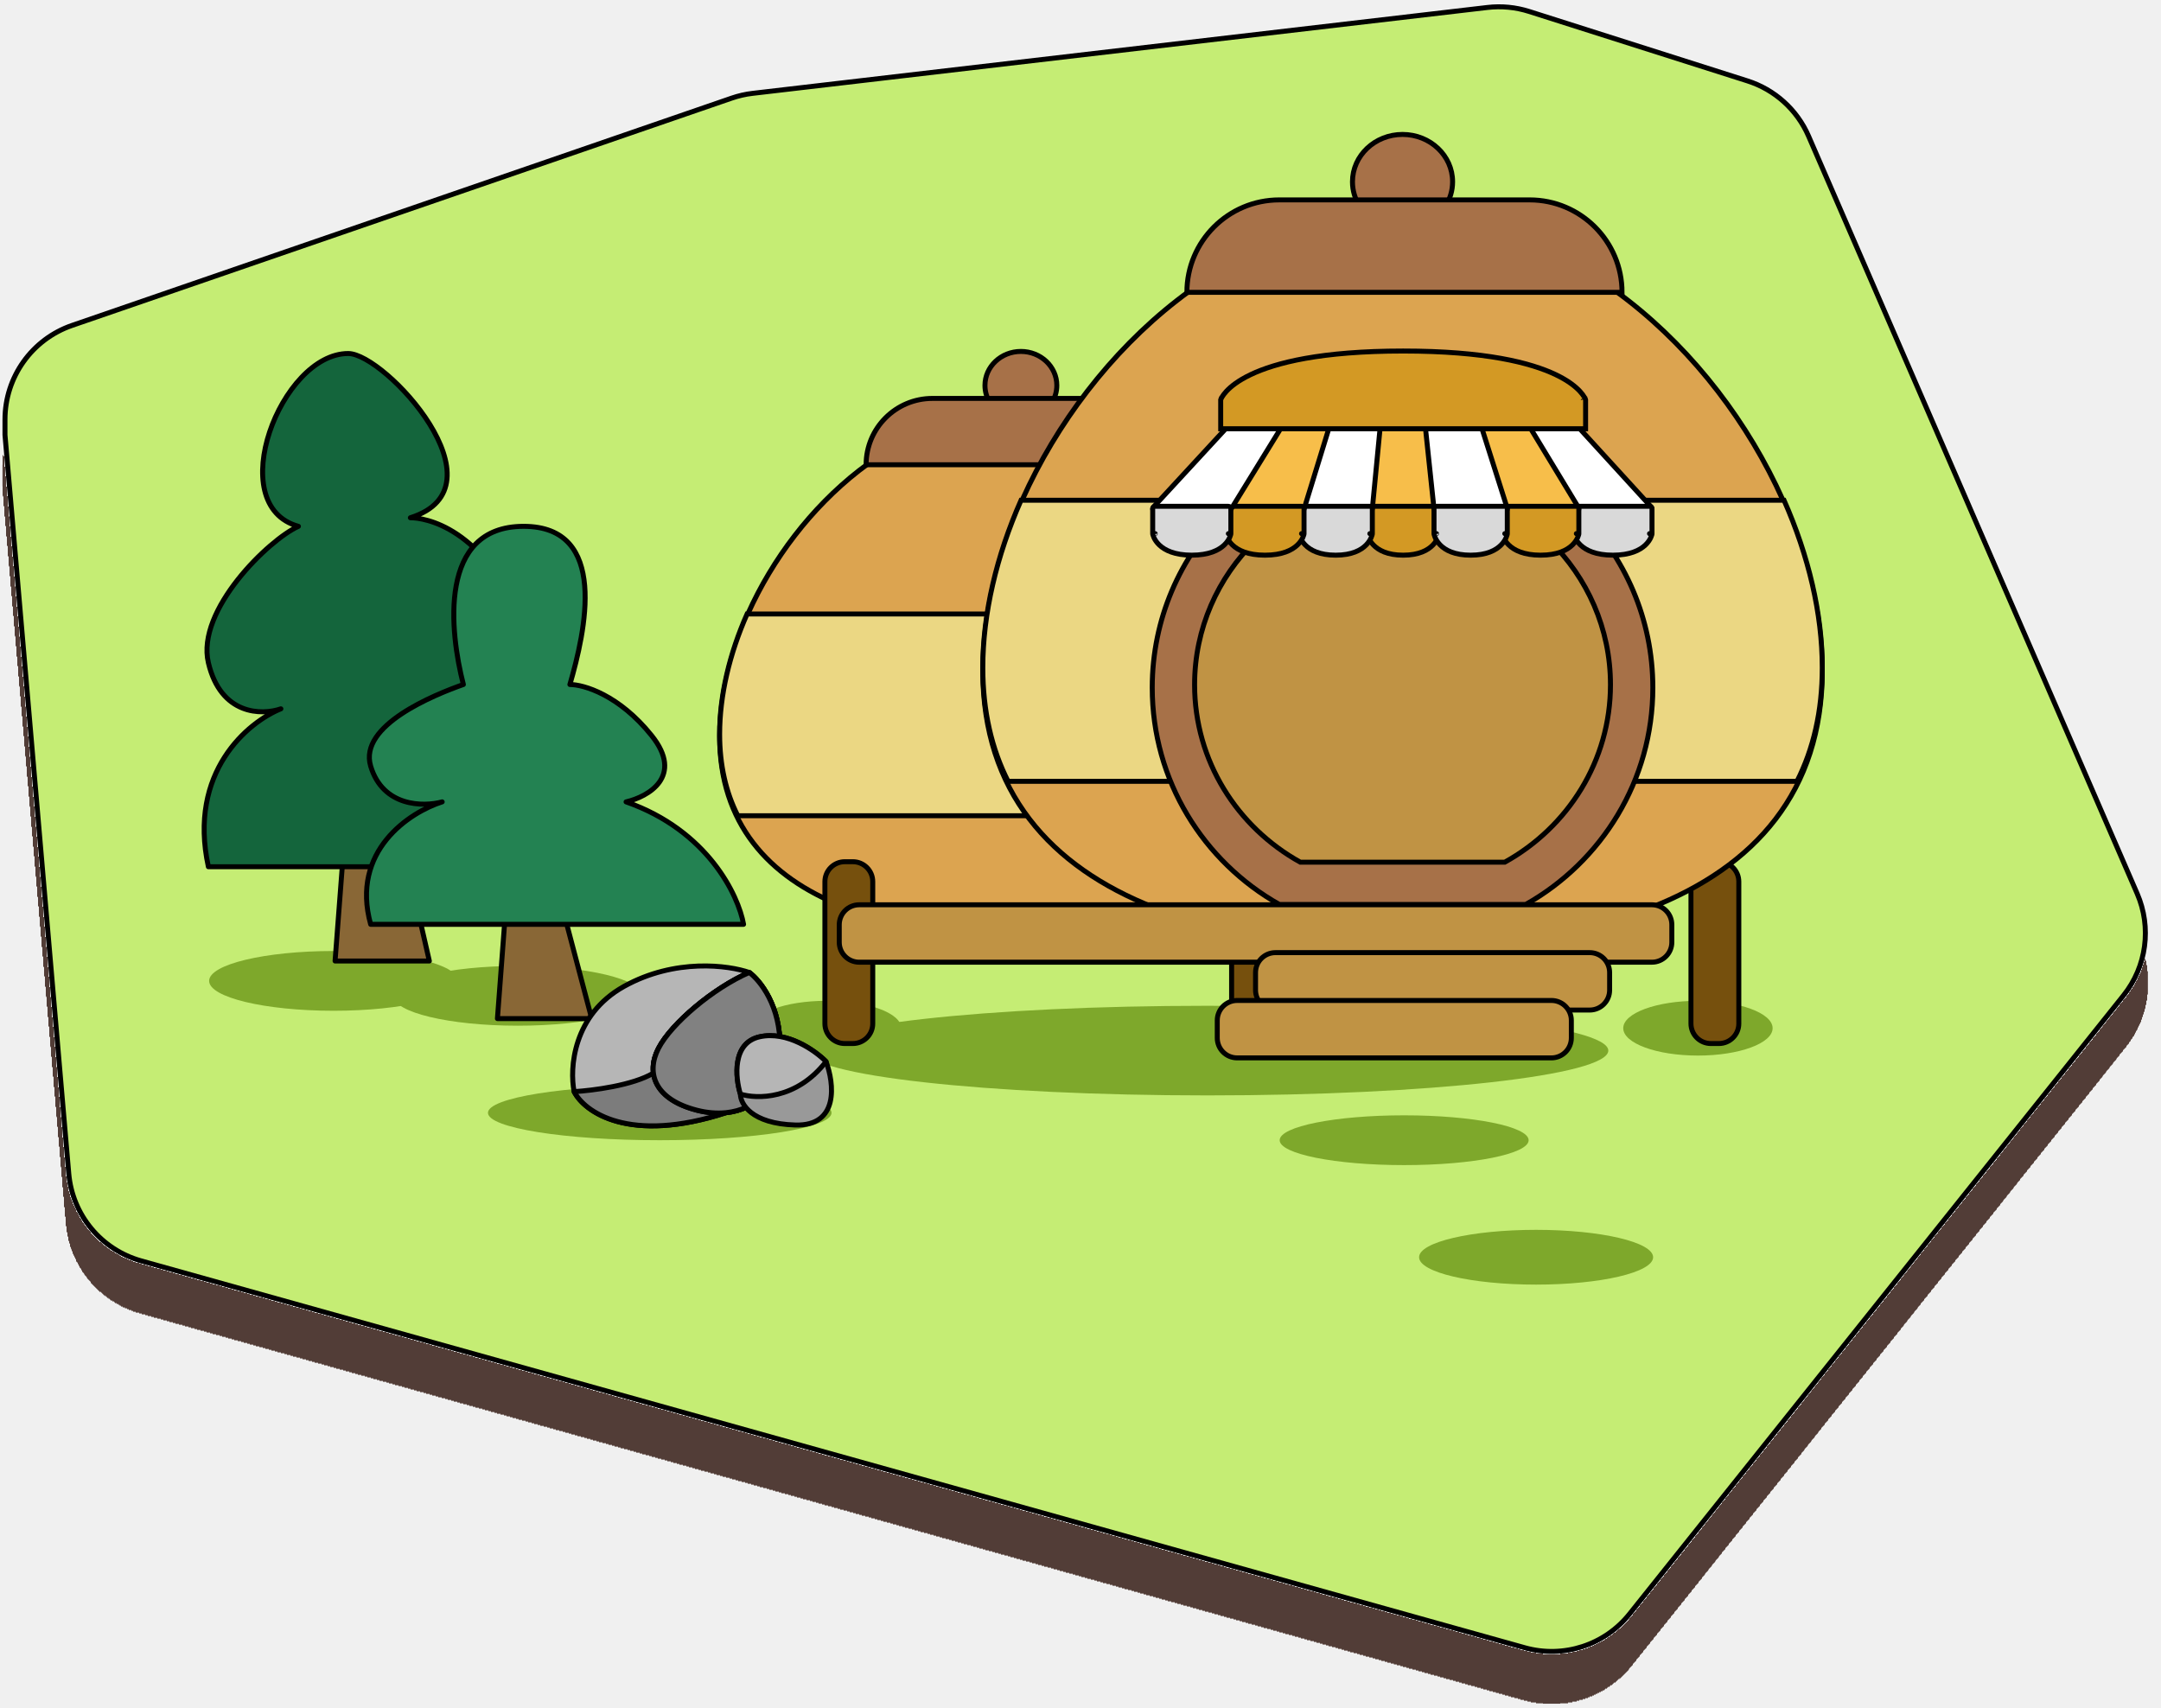
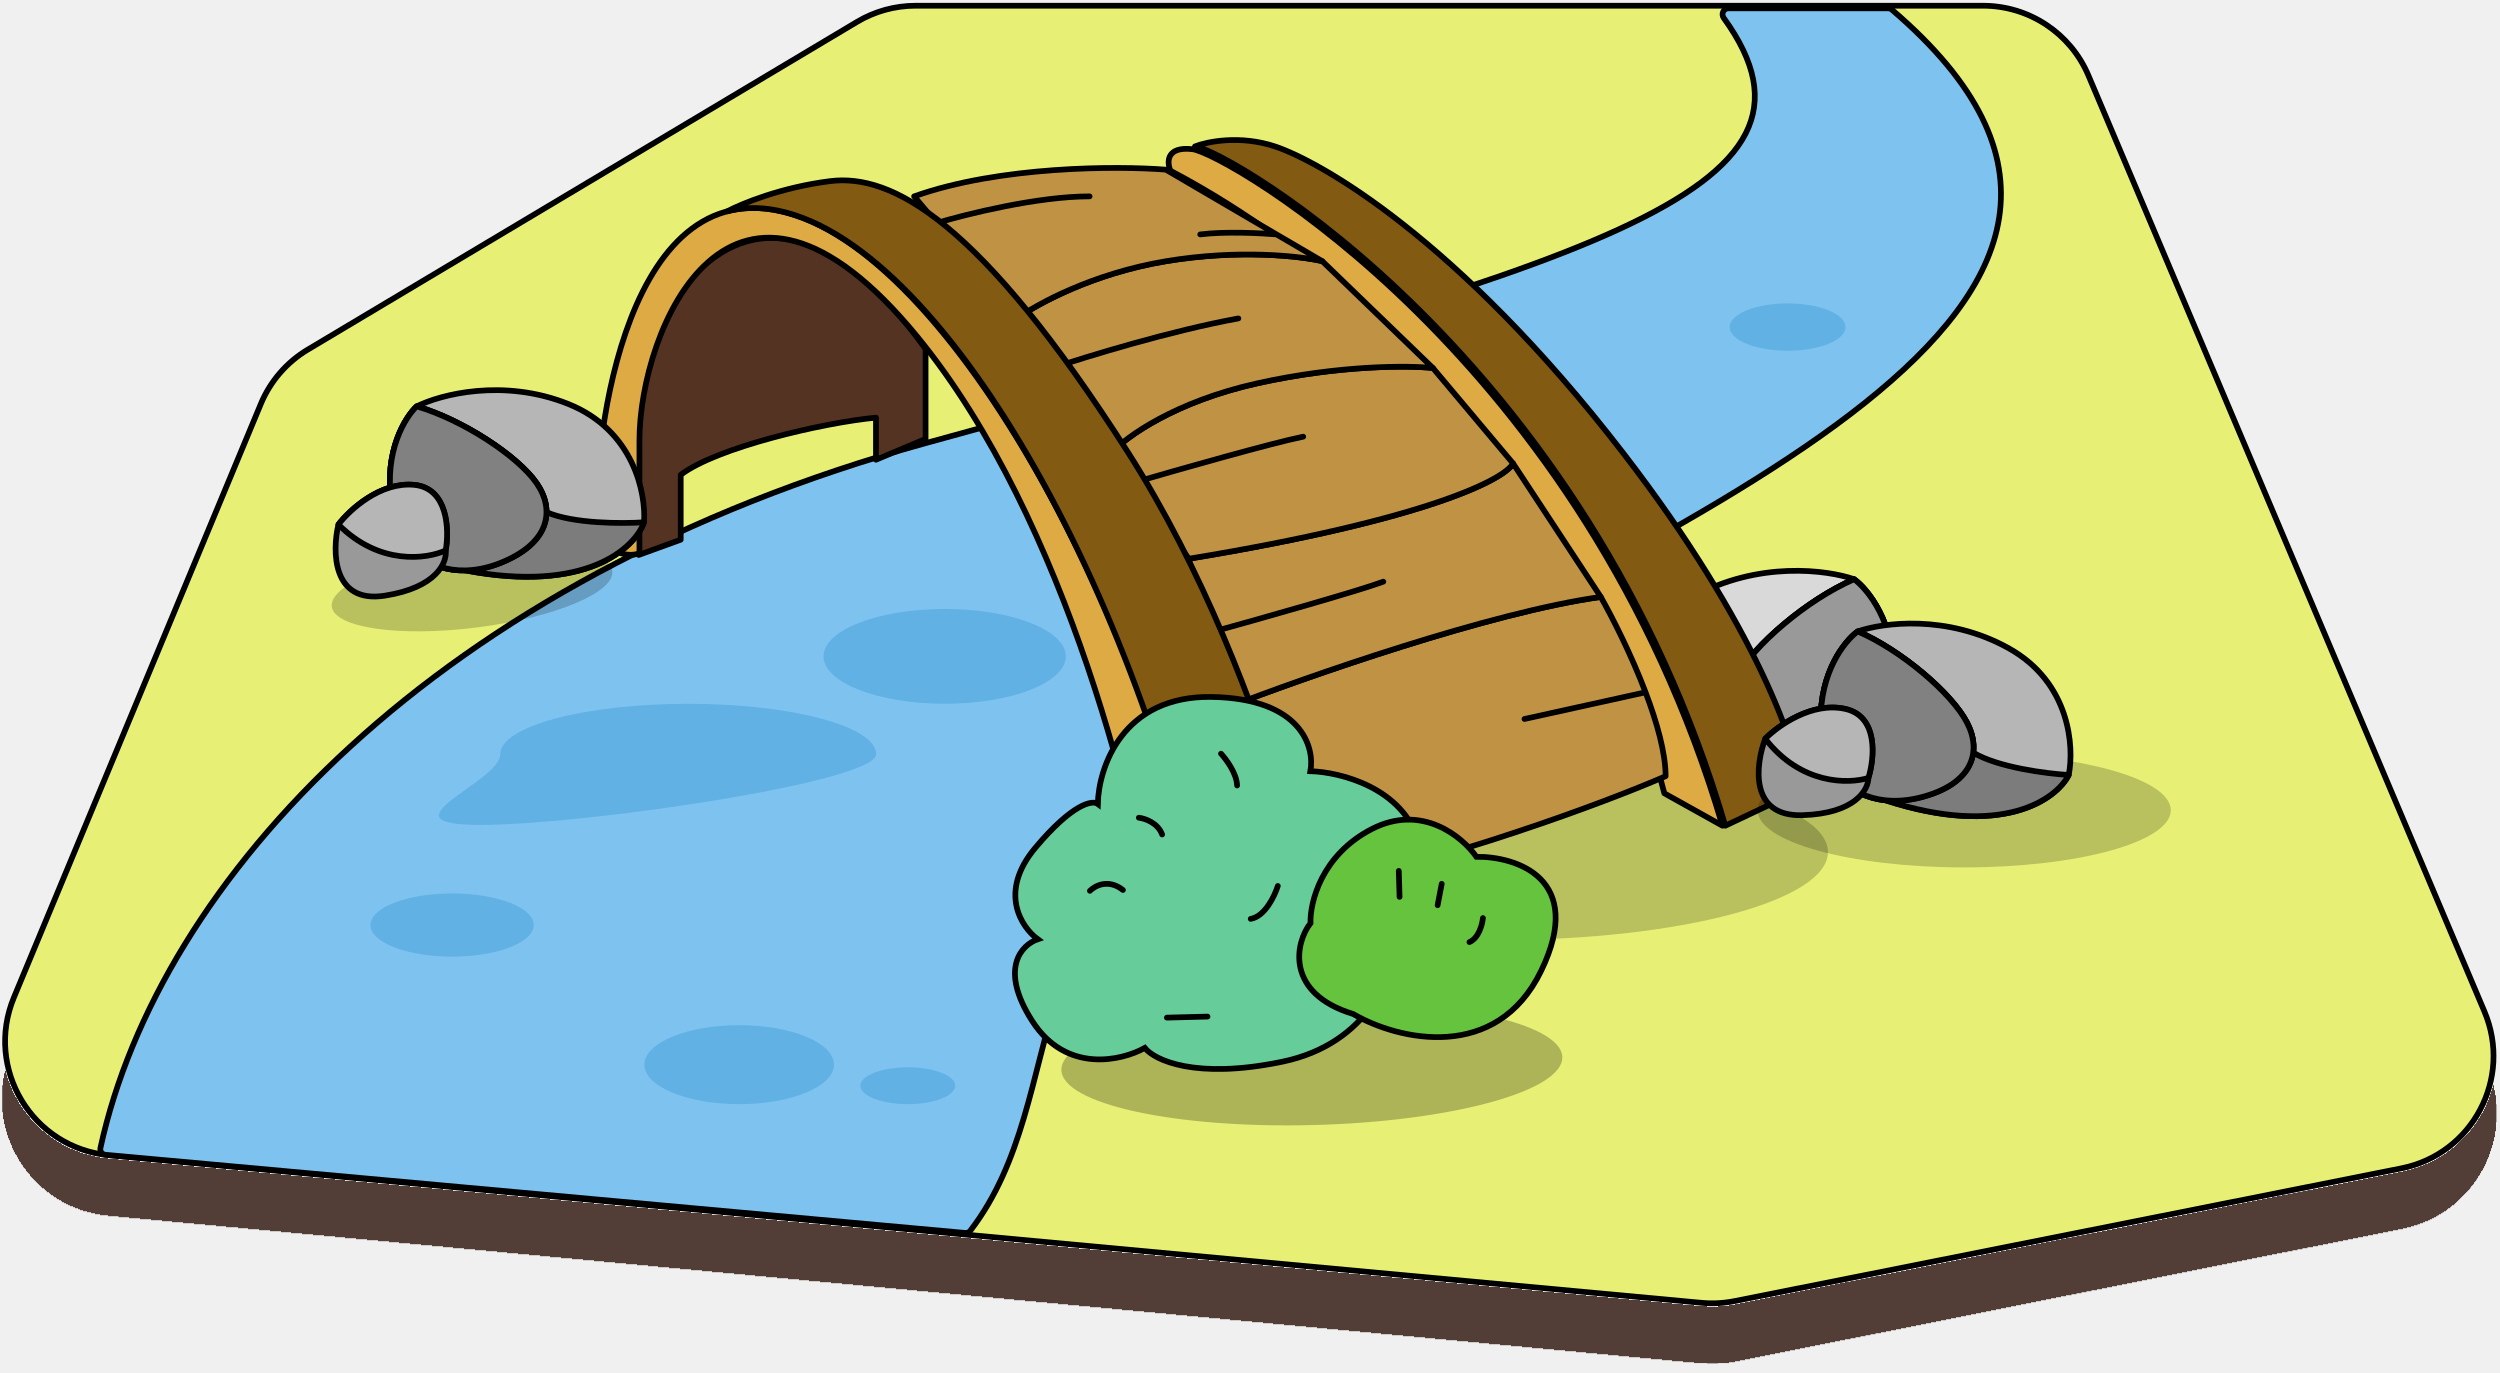
- <svg xmlns="http://www.w3.org/2000/svg" width="434" height="343" viewBox="0 0 434 343" fill="none">
-   <g filter="url(#filter0_d_31513_9862)">
-     <path d="M146.955 19.705L14.484 65.353C6.415 68.134 1 75.728 1 84.262V87.349L13.808 235.691C14.525 243.997 20.319 250.987 28.348 253.232L306.249 330.935C313.979 333.096 322.253 330.426 327.262 324.154L426.491 199.902C431.111 194.117 432.158 186.253 429.211 179.462L363.22 27.343C360.92 22.042 356.44 17.995 350.933 16.244L307.105 2.305C304.399 1.445 301.542 1.17 298.722 1.5L151.149 18.749C149.72 18.916 148.314 19.236 146.955 19.705Z" fill="#C5ED74" />
-     <path d="M146.955 19.705L14.484 65.353C6.415 68.134 1 75.728 1 84.262V87.349L13.808 235.691C14.525 243.997 20.319 250.987 28.348 253.232L306.249 330.935C313.979 333.096 322.253 330.426 327.262 324.154L426.491 199.902C431.111 194.117 432.158 186.253 429.211 179.462L363.22 27.343C360.92 22.042 356.44 17.995 350.933 16.244L307.105 2.305C304.399 1.445 301.542 1.17 298.722 1.5L151.149 18.749C149.72 18.916 148.314 19.236 146.955 19.705Z" stroke="black" stroke-linecap="round" />
+ <svg xmlns="http://www.w3.org/2000/svg" width="437" height="240" viewBox="0 0 437 240" fill="none">
+   <g clip-path="url(#clip0_31644_510)">
+     <g filter="url(#filter0_d_31644_510)">
+       <path d="M149.803 3.825L53.818 61.099C50.131 63.299 47.249 66.627 45.6 70.591L2.438 174.339C-2.741 186.789 5.632 200.692 19.058 201.936L297.434 227.732C299.356 227.91 301.292 227.809 303.185 227.432L419.763 204.223C432.192 201.749 439.215 188.487 434.278 176.816L365.061 13.207C361.931 5.808 354.676 1 346.642 1H285.765H160.051C156.443 1 152.902 1.976 149.803 3.825Z" fill="#E7F075" />
+       <path d="M149.803 3.825L53.818 61.099C50.131 63.299 47.249 66.627 45.6 70.591L2.438 174.339C-2.741 186.789 5.632 200.692 19.058 201.936L297.434 227.732C299.356 227.91 301.292 227.809 303.185 227.432L419.763 204.223C432.192 201.749 439.215 188.487 434.278 176.816L365.061 13.207C361.931 5.808 354.676 1 346.642 1H285.765H160.051C156.443 1 152.902 1.976 149.803 3.825Z" stroke="black" stroke-linecap="round" />
+     </g>
+     <path d="M168.732 215.519L18.439 201.856C17.845 201.802 17.428 201.25 17.555 200.667C27.741 153.966 75.957 101.121 161.905 77.434C276.808 45.768 323.711 34.102 301.304 3.136C300.815 2.46 301.262 1.46 302.096 1.46H330.061C330.298 1.46 330.541 1.556 330.721 1.711C391.356 53.608 294.393 89.933 219.46 131.306C175.637 155.503 187.999 191.195 169.607 215.137C169.401 215.405 169.069 215.549 168.732 215.519Z" fill="#7EC3F0" stroke="black" stroke-linecap="round" stroke-linejoin="round" />
+     <path d="M284.525 128.176C283.466 122.931 284.236 110.833 295.79 104.399C307.344 97.965 319.476 99.62 324.098 101.252C326.505 103 331.261 108.875 331.03 118.385C330.811 127.424 325.582 132.219 318.898 132.922C296.945 140.075 286.835 132.739 284.525 128.176Z" fill="#D9D9D9" />
+     <path d="M324.098 101.252C319.476 99.62 307.344 97.965 295.79 104.399C284.236 110.833 283.466 122.931 284.525 128.176C286.835 132.739 296.945 140.075 318.898 132.922M324.098 101.252C326.505 103 331.261 108.875 331.03 118.385C330.811 127.424 325.582 132.219 318.898 132.922M324.098 101.252C316.01 104.748 306.478 112.791 303.589 118.385C300.7 123.98 302.722 129.924 312.255 132.372C314.539 132.959 316.791 133.144 318.898 132.922" stroke="black" stroke-linecap="round" stroke-linejoin="round" />
+     <path d="M324.098 101.252C326.505 103.001 331.261 108.875 331.03 118.386C330.81 127.425 325.582 132.219 318.898 132.923C296.945 140.076 286.835 132.739 284.525 128.177C288.571 127.944 297.818 126.778 302.437 123.981C302.205 122.173 302.621 120.26 303.589 118.386C306.477 112.791 316.01 104.749 324.098 101.252Z" fill="#676767" />
+     <path d="M318.898 132.923C325.582 132.219 330.81 127.425 331.03 118.386C331.261 108.875 326.505 103.001 324.098 101.252C316.01 104.749 306.477 112.791 303.589 118.386C302.621 120.26 302.205 122.173 302.437 123.981M318.898 132.923C316.791 133.144 314.539 132.959 312.255 132.373C305.915 130.745 302.897 127.57 302.437 123.981M318.898 132.923C296.945 140.076 286.835 132.739 284.525 128.177C288.571 127.944 297.818 126.778 302.437 123.981" stroke="black" stroke-linecap="round" stroke-linejoin="round" />
+     <path d="M331.03 118.386C331.261 108.875 326.505 103.001 324.098 101.252C316.01 104.749 306.478 112.791 303.589 118.386C300.7 123.981 302.722 129.925 312.255 132.373C314.54 132.959 316.791 133.144 318.898 132.923C325.582 132.219 330.811 127.425 331.03 118.386Z" fill="#999999" stroke="black" stroke-linecap="round" stroke-linejoin="round" />
+     <ellipse cx="57.626" cy="15.367" rx="57.626" ry="15.367" transform="matrix(-1 0 0 1 319.525 133.58)" fill="black" fill-opacity="0.2" />
+     <path d="M161.789 76.725L161.789 60.998C146.452 39.659 131.782 36.325 120.446 48.995C110.443 60.174 110.541 84.337 111.653 97.006L118.988 94.339V83.003C125.135 78.262 143.785 73.89 153.12 73.001V80.364L161.789 76.725Z" fill="#553322" stroke="black" stroke-linecap="round" stroke-linejoin="round" />
+     <path d="M290.928 138.675L301.085 144.337C276.962 62.558 214.118 26.701 208.404 26.072C203.834 25.569 203.961 28.378 204.596 29.846C258.934 58.532 284.792 114.351 290.928 138.675Z" fill="#DDAA44" stroke="black" stroke-linecap="round" stroke-linejoin="round" />
+     <path d="M225.135 156.354C253.408 150.486 280.925 140.128 291.15 135.682C291.15 131.636 289.645 126.287 287.642 121.012C285.158 114.467 281.906 108.034 279.814 104.342C260.609 107.009 228.246 118.345 214.465 123.68L222.522 148.352L225.135 156.354Z" fill="#C09344" />
+     <path d="M287.642 121.012C285.158 114.467 281.906 108.034 279.814 104.342C260.609 107.009 228.246 118.345 214.465 123.68L222.522 148.352M287.642 121.012C289.645 126.287 291.15 131.636 291.15 135.682C280.925 140.128 253.408 150.486 225.135 156.354L222.522 148.352M287.642 121.012L266.478 125.68M222.522 148.352L240.471 145.018" stroke="black" stroke-linecap="round" stroke-linejoin="round" />
+     <path d="M279.817 104.342C260.612 107.009 228.249 118.345 214.468 123.68L211.134 110.677L207.8 97.674C249.943 90.739 263.146 83.67 264.48 81.003L279.817 104.342Z" fill="#C09344" />
+     <path d="M211.134 110.677L207.8 97.674C249.943 90.739 263.146 83.67 264.48 81.003L279.817 104.342C260.612 107.009 228.249 118.345 214.468 123.68L211.134 110.677ZM211.134 110.677C219.581 108.343 237.54 103.275 241.808 101.674" stroke="black" stroke-linecap="round" stroke-linejoin="round" />
+     <path d="M207.798 97.67C249.942 90.735 263.145 83.666 264.478 80.999L250.475 64.329C246.252 63.884 234.204 63.795 219.801 66.996C205.398 70.197 196.907 76.331 194.462 78.998L198.272 84.333L207.798 97.67Z" fill="#C09344" />
+     <path d="M198.272 84.333L194.462 78.998C196.907 76.331 205.398 70.197 219.801 66.996C234.204 63.795 246.252 63.884 250.475 64.329L264.478 80.999C263.145 83.666 249.942 90.735 207.798 97.67L198.272 84.333ZM198.272 84.333C205.893 82.11 222.468 77.398 227.803 76.331" stroke="black" stroke-linecap="round" stroke-linejoin="round" />
+     <path d="M219.802 66.997C234.206 63.796 246.253 63.885 250.476 64.33L231.138 45.659C227.359 44.77 216.601 43.525 203.798 45.659C190.995 47.792 181.126 53.216 177.792 55.661L183.984 64.33L194.463 79C196.908 76.333 205.399 70.198 219.802 66.997Z" fill="#C09344" />
+     <path d="M183.984 64.33L177.792 55.661C181.126 53.216 190.995 47.792 203.798 45.659C216.601 43.525 227.359 44.77 231.138 45.659L250.476 64.33C246.253 63.885 234.206 63.796 219.802 66.997C205.399 70.198 196.908 76.333 194.463 79L183.984 64.33ZM183.984 64.33C189.922 62.329 204.732 57.795 216.468 55.661" stroke="black" stroke-linecap="round" stroke-linejoin="round" />
+     <path d="M203.798 45.661C216.601 43.527 227.359 44.772 231.138 45.661L223.136 40.977L203.798 29.657C195.352 28.99 174.725 28.99 159.788 34.325L163.727 38.992L177.792 55.663C181.126 53.218 190.995 47.795 203.798 45.661Z" fill="#C09344" />
+     <path d="M223.136 40.977L231.138 45.661C227.359 44.772 216.601 43.527 203.798 45.661C190.995 47.795 181.126 53.218 177.792 55.663L163.727 38.992M223.136 40.977L203.798 29.657C195.352 28.99 174.725 28.99 159.788 34.325L163.727 38.992M223.136 40.977C220.469 40.749 214.067 40.43 209.8 40.977M163.727 38.992C168.86 37.436 181.393 34.325 190.462 34.325" stroke="black" stroke-linecap="round" stroke-linejoin="round" />
+     <path d="M301.581 144.337C277.454 62.226 214.597 26.224 208.883 25.592C210.999 24.75 216.756 23.571 222.851 25.592C230.47 28.119 254.597 41.383 283.803 79.28C307.168 109.598 314.279 131.073 314.914 138.021L301.581 144.337Z" fill="#825A11" stroke="black" stroke-linecap="round" stroke-linejoin="round" />
+     <path d="M160.454 58.993C186.593 91.001 199.352 144.347 202.464 167.019C207.265 172.353 211.577 175.02 213.133 175.687C205.131 116.34 169.123 47.657 139.115 37.655C109.108 27.653 103.774 78.331 104.441 89.667C104.854 96.698 109.553 97.587 111.776 96.698L111.776 76.998C111.776 57.66 127.78 18.984 160.454 58.993Z" fill="#DDAA44" stroke="black" stroke-linecap="round" stroke-linejoin="round" />
+     <path d="M213.135 174.36C203.132 113.013 169.124 47.664 139.117 37.662C134.572 36.147 130.593 36.024 127.115 36.946C129.56 35.629 136.584 32.727 145.119 31.66C155.788 30.327 171.125 38.328 197.131 79.005C223.137 119.681 233.806 174.36 231.139 174.36C231.139 174.36 223.137 177.028 213.135 174.36Z" fill="#825A11" stroke="black" stroke-linecap="round" stroke-linejoin="round" />
+     <ellipse cx="43.795" cy="10.757" rx="43.795" ry="10.757" transform="matrix(-0.999664 0.0259272 0.0259272 0.999664 272.814 174.017)" fill="black" fill-opacity="0.25" />
+     <path d="M180.445 178.492C186.369 187.691 196.024 185.449 200.111 183.178C201.794 185.299 208.961 188.751 224.159 185.586C239.356 182.421 243.744 170.068 244.038 164.288C246.512 162.636 250.776 156.926 248.039 147.298C245.302 137.671 234.246 134.956 229.06 134.802C229.839 130.596 227.487 122.113 211.845 121.826C196.202 121.539 192.029 134.174 191.898 140.528C190.991 139.83 187.541 140.381 180.992 148.171C174.442 155.961 178.539 162.089 181.407 164.18C178.618 165.118 174.521 169.294 180.445 178.492Z" fill="#66CC9A" />
+     <path d="M234.717 164.53L231.789 171.533M203.971 177.882L211.073 177.698M223.362 154.866C222.815 156.612 221.102 160.207 218.625 160.617M190.515 155.718C191.38 154.829 193.745 153.556 196.285 155.568M199.067 142.94C200.106 143.057 202.376 143.807 203.14 145.865M213.434 131.743C214.348 132.73 216.19 135.223 216.243 137.299M239.639 148.815C240.686 149.221 242.703 150.468 242.392 152.208M200.111 183.178C196.024 185.449 186.369 187.691 180.445 178.492C174.521 169.294 178.618 165.118 181.407 164.18C178.539 162.089 174.442 155.961 180.992 148.171C187.541 140.381 190.991 139.83 191.898 140.528C192.029 134.174 196.202 121.539 211.845 121.826C227.487 122.113 229.839 130.596 229.06 134.802C234.246 134.956 245.302 137.671 248.039 147.298C250.776 156.926 246.512 162.636 244.038 164.288C243.744 170.068 239.356 182.421 224.159 185.586C208.961 188.751 201.794 185.299 200.111 183.178Z" stroke="black" stroke-linecap="round" />
+     <path d="M269.404 169.682C261.614 185.781 244.417 181.852 236.568 177.262C224.559 173.611 226.418 164.735 229.074 161.366C228.968 157.788 230.955 149.492 239.747 144.935C248.539 140.378 255.627 146.258 258.073 149.767C265.096 149.698 277.195 153.584 269.404 169.682Z" fill="#65C33E" />
+     <path d="M244.508 152.233C244.537 153.196 244.603 155.453 244.642 156.775M252.013 154.491L251.297 158.231M259.215 160.478C259.11 161.583 258.492 163.97 256.86 164.679M236.568 177.262C244.417 181.852 261.614 185.781 269.404 169.682C277.195 153.584 265.096 149.698 258.073 149.767C255.627 146.258 248.539 140.378 239.747 144.935C230.955 149.492 228.968 157.788 229.074 161.366C226.418 164.735 224.559 173.611 236.568 177.262Z" stroke="black" stroke-linecap="round" />
+     <ellipse cx="36.112" cy="9.988" rx="36.112" ry="9.988" transform="matrix(-1 0 0 1 379.457 131.646)" fill="black" fill-opacity="0.2" />
+     <path d="M361.611 135.463C362.598 130.575 361.88 119.3 351.112 113.305C340.345 107.309 329.039 108.851 324.732 110.372C322.489 112.001 318.056 117.476 318.271 126.339C318.476 134.763 323.349 139.23 329.577 139.886C350.036 146.552 359.457 139.715 361.611 135.463Z" fill="#B6B6B6" />
+     <path d="M324.732 110.372C329.039 108.851 340.345 107.309 351.112 113.305C361.88 119.3 362.598 130.575 361.611 135.463C359.457 139.715 350.036 146.552 329.577 139.886M324.732 110.372C322.489 112.001 318.056 117.476 318.271 126.339C318.476 134.763 323.349 139.23 329.577 139.886M324.732 110.372C332.269 113.63 341.153 121.125 343.844 126.339C346.536 131.553 344.652 137.092 335.769 139.373C333.639 139.92 331.541 140.092 329.577 139.886" stroke="black" stroke-linecap="round" stroke-linejoin="round" />
+     <path d="M324.734 110.373C322.491 112.002 318.058 117.476 318.273 126.34C318.478 134.763 323.351 139.231 329.579 139.887C350.037 146.553 359.459 139.716 361.613 135.464C357.842 135.247 349.224 134.16 344.92 131.553C345.136 129.869 344.748 128.086 343.846 126.34C341.154 121.126 332.271 113.631 324.734 110.373Z" fill="#7C7C7C" />
+     <path d="M329.579 139.887C323.351 139.231 318.478 134.763 318.273 126.34C318.058 117.476 322.491 112.002 324.734 110.373C332.271 113.631 341.154 121.126 343.846 126.34C344.748 128.086 345.136 129.869 344.92 131.553M329.579 139.887C331.543 140.093 333.641 139.921 335.771 139.374C341.678 137.857 344.491 134.899 344.92 131.553M329.579 139.887C350.037 146.553 359.459 139.716 361.613 135.464C357.842 135.247 349.224 134.16 344.92 131.553" stroke="black" stroke-linecap="round" stroke-linejoin="round" />
+     <path d="M318.271 126.34C318.056 117.476 322.488 112.002 324.732 110.373C332.269 113.631 341.152 121.126 343.844 126.34C346.536 131.553 344.652 137.093 335.768 139.374C333.639 139.921 331.541 140.093 329.577 139.887C323.349 139.231 318.476 134.763 318.271 126.34Z" fill="#818181" stroke="black" stroke-linecap="round" stroke-linejoin="round" />
+     <path d="M322.558 123.92C328.372 125.223 327.672 132.501 326.596 135.977C326.596 138.04 324.281 142.233 315.02 142.494C305.76 142.754 306.855 133.695 308.56 129.133C310.803 126.852 316.743 122.616 322.558 123.92Z" fill="#999999" stroke="black" stroke-linecap="round" stroke-linejoin="round" />
+     <path d="M322.558 123.92C328.372 125.223 327.672 132.501 326.596 135.977C323.186 137.063 314.805 137.215 308.56 129.133C310.803 126.852 316.743 122.616 322.558 123.92Z" fill="#B6B6B6" stroke="black" stroke-linecap="round" stroke-linejoin="round" />
+     <ellipse cx="24.705" cy="6.795" rx="24.705" ry="6.795" transform="matrix(-0.992085 0.125567 0.125567 0.992085 106.165 93.0942)" fill="black" fill-opacity="0.2" />
+     <path d="M112.576 91.297C112.942 86.324 110.814 75.229 99.379 70.632C87.943 66.036 76.921 68.986 72.839 71.035C70.818 72.933 67.108 78.921 68.434 87.687C69.695 96.019 75.09 99.839 81.352 99.707C102.485 103.752 110.974 95.786 112.576 91.297Z" fill="#B6B6B6" />
+     <path d="M72.839 71.035C76.921 68.986 87.943 66.036 99.379 70.632C110.814 75.229 112.942 86.324 112.576 91.297C110.974 95.786 102.485 103.752 81.352 99.707M72.839 71.035C70.818 72.933 67.108 78.921 68.434 87.687C69.695 96.019 75.09 99.839 81.352 99.707M72.839 71.035C80.725 73.322 90.48 79.642 93.805 84.476C97.13 89.311 95.956 95.043 87.43 98.422C85.386 99.231 83.326 99.666 81.352 99.707" stroke="black" stroke-linecap="round" stroke-linejoin="round" />
+     <path d="M72.84 71.035C70.819 72.934 67.108 78.921 68.435 87.688C69.696 96.019 75.091 99.839 81.353 99.707C102.486 103.752 110.974 95.786 112.577 91.297C108.809 91.555 100.123 91.56 95.525 89.514C95.528 87.816 94.919 86.096 93.805 84.476C90.48 79.642 80.726 73.322 72.84 71.035Z" fill="#7C7C7C" />
+     <path d="M81.353 99.707C75.091 99.839 69.696 96.019 68.435 87.688C67.108 78.921 70.819 72.934 72.84 71.035C80.726 73.322 90.48 79.642 93.805 84.476C94.919 86.096 95.528 87.816 95.525 89.514M81.353 99.707C83.326 99.666 85.387 99.231 87.43 98.422C93.101 96.175 95.52 92.887 95.525 89.514M81.353 99.707C102.486 103.752 110.974 95.786 112.577 91.297C108.809 91.555 100.123 91.56 95.525 89.514" stroke="black" stroke-linecap="round" stroke-linejoin="round" />
+     <path d="M68.436 87.685C67.109 78.919 70.82 72.931 72.841 71.033C80.727 73.319 90.481 79.639 93.807 84.474C97.132 89.308 95.958 95.04 87.431 98.419C85.388 99.229 83.328 99.663 81.353 99.705C75.092 99.837 69.697 96.016 68.436 87.685Z" fill="#818181" stroke="black" stroke-linecap="round" stroke-linejoin="round" />
+     <path d="M72.387 84.753C78.319 85.316 78.539 92.624 77.907 96.208C78.166 98.255 76.396 102.705 67.242 104.127C58.088 105.548 58.036 96.423 59.155 91.683C61.094 89.139 66.455 84.19 72.387 84.753Z" fill="#999999" stroke="black" stroke-linecap="round" stroke-linejoin="round" />
+     <path d="M72.387 84.753C78.319 85.316 78.539 92.624 77.907 96.208C74.661 97.713 66.365 98.917 59.155 91.683C61.094 89.139 66.455 84.19 72.387 84.753Z" fill="#B6B6B6" stroke="black" stroke-linecap="round" stroke-linejoin="round" />
+     <ellipse cx="129.213" cy="186.1" rx="16.576" ry="6.907" fill="#62B1E4" />
+     <ellipse cx="312.471" cy="57.174" rx="10.13" ry="4.144" fill="#62B1E4" />
+     <ellipse cx="158.682" cy="189.783" rx="8.288" ry="3.223" fill="#62B1E4" />
+     <ellipse cx="79.024" cy="161.696" rx="14.274" ry="5.525" fill="#62B1E4" />
+     <ellipse cx="165.128" cy="114.73" rx="21.18" ry="8.288" fill="#62B1E4" />
+     <path d="M153.156 131.843C153.156 136.717 102.127 144.199 83.979 144.199C65.832 144.199 87.438 136.717 87.438 131.843C87.438 126.969 102.15 123.018 120.297 123.018C138.445 123.018 153.156 126.969 153.156 131.843Z" fill="#62B1E4" />
  </g>
-   <ellipse cx="341" cy="206.5" rx="15" ry="5.5" fill="#7EA82B" />
-   <ellipse cx="166" cy="206.5" rx="15" ry="5.5" fill="#7EA82B" />
-   <ellipse cx="132.5" cy="223.5" rx="34.5" ry="5.5" fill="#7EA82B" />
-   <ellipse cx="67" cy="197" rx="25" ry="6" fill="#7EA82B" />
-   <ellipse cx="282" cy="229" rx="25" ry="5" fill="#7EA82B" />
-   <ellipse cx="308.5" cy="252.5" rx="23.5" ry="5.5" fill="#7EA82B" />
-   <ellipse cx="104" cy="200" rx="25" ry="6" fill="#7EA82B" />
-   <ellipse cx="242.5" cy="211" rx="80.5" ry="9" fill="#7EA82B" />
-   <path d="M72.027 130.951L67.294 193.005H86.226L72.027 130.951Z" fill="#896736" stroke="black" stroke-linejoin="round" />
-   <path d="M117.779 174.073H41.849C37.689 155.044 49.824 145.001 56.411 142.358C52.597 143.68 44.346 143.68 41.849 133.108C39.353 122.536 54.038 108.351 59.932 105.708C44.681 101.501 56.411 71 69.933 71C77.314 71 102.002 97.82 82.414 103.983C85.188 103.983 97.269 105.708 105.158 125.692C108.857 135.063 102.828 140.158 97.597 139.107C111.605 147.791 116.815 167.132 117.779 174.073Z" fill="#14653C" stroke="black" stroke-linejoin="round" />
-   <path d="M104.106 148.832L99.899 204.575H118.831L104.106 148.832Z" fill="#896736" stroke="black" stroke-linejoin="round" />
-   <path d="M149.332 185.642H74.442C70.339 170.885 82.307 163.097 88.805 161.047C85.043 162.072 76.904 162.072 74.442 153.873C71.98 145.675 87.249 139.526 93.062 137.477C90.327 126.887 87.923 105.708 105.158 105.708C122.392 105.708 117.529 126.887 114.452 137.477C117.187 137.477 124.3 139.526 130.866 147.725C137.431 155.923 130.182 160.022 125.736 161.047C142.151 166.786 148.306 179.835 149.332 185.642Z" fill="#238252" stroke="black" stroke-linejoin="round" />
-   <path d="M180.05 89.455C159.098 101.385 144.526 126.604 144.526 147.903C144.526 165.3 154.247 176.136 169.226 182.029H240.83C255.809 176.136 265.53 165.3 265.53 147.903C265.53 126.604 250.958 101.385 230.006 89.455H180.05Z" fill="#DCA450" stroke="black" stroke-linecap="round" />
-   <path d="M150.039 123.313C146.5 131.319 144.526 139.65 144.526 147.453C144.526 153.751 145.812 159.186 148.169 163.833H261.886C264.244 159.186 265.53 153.751 265.53 147.453C265.53 139.65 263.556 131.319 260.017 123.313H150.039Z" fill="#EBD783" stroke="black" stroke-linecap="round" />
-   <path d="M205.028 70.582C201.043 70.582 197.812 73.637 197.812 77.406C197.812 79.955 199.291 82.178 201.481 83.349H208.575C210.765 82.178 212.244 79.955 212.244 77.406C212.244 73.637 209.013 70.582 205.028 70.582Z" fill="#A77148" stroke="black" stroke-linecap="round" />
-   <path d="M173.944 93.34C173.944 85.983 179.909 80.019 187.266 80.019H223.345C230.702 80.019 236.667 85.983 236.667 93.34H173.944Z" fill="#A77148" stroke="black" stroke-linecap="round" />
-   <rect x="175.277" y="173.066" width="36.517" height="9.61" rx="4" transform="rotate(90 175.277 173.066)" fill="#76500D" stroke="black" stroke-linecap="round" />
-   <rect x="256.959" y="173.066" width="36.517" height="9.61" rx="4" transform="rotate(90 256.959 173.066)" fill="#76500D" stroke="black" stroke-linecap="round" />
-   <rect x="349.211" y="173.066" width="36.517" height="9.61" rx="4" transform="rotate(90 349.211 173.066)" fill="#76500D" stroke="black" stroke-linecap="round" />
-   <path d="M246.874 53.294C217.682 69.916 197.379 105.052 197.379 134.728C197.379 158.967 210.923 174.064 231.793 182.274H331.557C352.427 174.064 365.971 158.967 365.971 134.728C365.971 105.052 345.668 69.916 316.476 53.294H246.874Z" fill="#DCA450" stroke="black" stroke-linecap="round" />
-   <path d="M205.06 100.469C200.129 111.623 197.379 123.23 197.379 134.101C197.379 142.877 199.171 150.449 202.456 156.924H360.894C364.179 150.449 365.971 142.877 365.971 134.101C365.971 123.23 363.221 111.623 358.29 100.469H205.06Z" fill="#EBD783" stroke="black" stroke-linecap="round" />
-   <path d="M281.675 88.096C253.912 88.096 231.407 110.487 231.407 138.108C231.407 156.794 241.707 173.087 256.967 181.672H306.383C321.643 173.087 331.943 156.794 331.943 138.108C331.943 110.487 309.437 88.096 281.675 88.096Z" fill="#A77148" />
-   <path d="M281.675 88.096C253.912 88.096 231.407 110.487 231.407 138.108C231.407 156.794 241.707 173.087 256.967 181.672H306.383C321.643 173.087 331.943 156.794 331.943 138.108C331.943 110.487 309.437 88.096 281.675 88.096Z" fill="#A77148" />
-   <path d="M281.675 88.096C253.912 88.096 231.407 110.487 231.407 138.108C231.407 156.794 241.707 173.087 256.967 181.672H306.383C321.643 173.087 331.943 156.794 331.943 138.108C331.943 110.487 309.437 88.096 281.675 88.096Z" stroke="black" stroke-linecap="round" />
-   <path d="M281.675 96.601C258.611 96.601 239.914 114.921 239.914 137.52C239.914 152.809 248.471 166.139 261.148 173.163H302.202C314.879 166.139 323.436 152.809 323.436 137.52C323.436 114.921 304.739 96.601 281.675 96.601Z" fill="#C09344" stroke="black" stroke-linecap="round" />
-   <path d="M281.675 27C276.122 27 271.621 31.256 271.621 36.507C271.621 40.058 273.681 43.155 276.733 44.787H286.617C289.669 43.155 291.729 40.058 291.729 36.507C291.729 31.256 287.227 27 281.675 27Z" fill="#A77148" stroke="black" stroke-linecap="round" />
-   <path d="M238.367 58.708C238.367 48.457 246.677 40.148 256.928 40.148H307.196C317.447 40.148 325.756 48.457 325.756 58.708H238.367Z" fill="#A77148" stroke="black" stroke-linecap="round" />
-   <path d="M286.864 84.701C287.122 84.701 287.337 84.896 287.362 85.153L288.995 102.135C289.008 102.275 288.962 102.414 288.867 102.519C288.773 102.623 288.638 102.682 288.497 102.682H275.108C274.967 102.682 274.832 102.623 274.738 102.519C274.643 102.414 274.597 102.275 274.61 102.135L276.243 85.153C276.268 84.896 276.483 84.701 276.741 84.701H286.864Z" fill="#F7BE4A" stroke="black" stroke-linejoin="round" />
-   <path d="M288.497 101.683C288.773 101.683 288.997 101.906 288.997 102.183V107.174C288.997 107.199 288.995 107.225 288.991 107.25L288.497 107.174C288.991 107.25 288.991 107.251 288.991 107.251L288.991 107.252L288.991 107.254L288.99 107.259L288.987 107.274C288.985 107.285 288.982 107.3 288.978 107.319C288.971 107.356 288.959 107.406 288.942 107.468C288.909 107.592 288.855 107.763 288.77 107.966C288.599 108.37 288.303 108.902 287.799 109.432C286.779 110.503 284.966 111.5 281.802 111.5C278.639 111.5 276.826 110.503 275.806 109.432C275.302 108.902 275.006 108.37 274.835 107.966C274.75 107.763 274.696 107.592 274.662 107.468C274.646 107.406 274.634 107.356 274.626 107.319C274.623 107.3 274.62 107.285 274.618 107.274L274.615 107.259L274.614 107.254L274.614 107.252L274.614 107.251C274.614 107.251 274.614 107.25 275.108 107.174L274.614 107.25C274.61 107.225 274.608 107.199 274.608 107.174V102.183C274.608 101.906 274.832 101.683 275.108 101.683H288.497Z" fill="#D39924" stroke="black" stroke-linejoin="round" />
-   <path d="M315.766 84.701C315.906 84.701 316.04 84.76 316.135 84.864L331.647 101.845C331.78 101.991 331.815 102.203 331.735 102.384C331.655 102.565 331.476 102.682 331.278 102.682H316.582C316.407 102.682 316.245 102.591 316.154 102.441L305.867 85.46C305.774 85.305 305.771 85.112 305.859 84.955C305.948 84.798 306.114 84.701 306.295 84.701H315.766Z" fill="white" stroke="black" stroke-linejoin="round" />
-   <path d="M331.278 101.683C331.554 101.683 331.778 101.906 331.778 102.183V107.174C331.778 107.202 331.775 107.23 331.771 107.258L331.278 107.174C331.771 107.258 331.77 107.258 331.77 107.259L331.77 107.26L331.77 107.262L331.769 107.267L331.766 107.282C331.764 107.294 331.76 107.309 331.756 107.328C331.747 107.366 331.735 107.417 331.716 107.48C331.679 107.605 331.619 107.778 331.525 107.981C331.336 108.389 331.011 108.921 330.46 109.448C329.348 110.512 327.377 111.5 323.93 111.5C320.482 111.5 318.512 110.512 317.4 109.448C316.848 108.921 316.523 108.389 316.335 107.981C316.241 107.778 316.181 107.605 316.144 107.48C316.125 107.417 316.112 107.366 316.104 107.328C316.099 107.309 316.096 107.294 316.094 107.282L316.091 107.267L316.09 107.262L316.089 107.26L316.089 107.259C316.089 107.258 316.089 107.258 316.582 107.174L316.089 107.258C316.084 107.23 316.082 107.202 316.082 107.174V102.183C316.082 101.906 316.306 101.683 316.582 101.683H331.278Z" fill="#D9D9D9" stroke="black" stroke-linejoin="round" />
-   <path d="M306.296 84.701C306.47 84.701 306.633 84.792 306.723 84.942L317.01 101.923C317.104 102.078 317.107 102.271 317.018 102.428C316.93 102.585 316.763 102.682 316.583 102.682H302.213C301.996 102.682 301.803 102.541 301.737 102.334L296.348 85.352C296.3 85.2 296.327 85.034 296.422 84.905C296.516 84.777 296.666 84.701 296.825 84.701H306.296Z" fill="#F7BE4A" stroke="black" stroke-linejoin="round" />
-   <path d="M316.583 101.683C316.859 101.683 317.083 101.906 317.083 102.183V107.174C317.083 107.201 317.08 107.229 317.076 107.256L316.583 107.174C317.076 107.256 317.076 107.256 317.076 107.257L317.075 107.258L317.075 107.26L317.074 107.265L317.071 107.28C317.069 107.292 317.066 107.307 317.062 107.326C317.053 107.363 317.041 107.414 317.023 107.477C316.987 107.602 316.928 107.774 316.836 107.977C316.652 108.384 316.334 108.916 315.795 109.444C314.705 110.51 312.774 111.5 309.398 111.5C306.022 111.5 304.091 110.51 303.001 109.444C302.462 108.916 302.144 108.384 301.96 107.977C301.868 107.774 301.81 107.602 301.773 107.477C301.755 107.414 301.743 107.363 301.734 107.326C301.73 107.307 301.727 107.292 301.725 107.28L301.722 107.265L301.721 107.26L301.721 107.258L301.72 107.257C301.72 107.256 301.72 107.256 302.213 107.174L301.72 107.256C301.716 107.229 301.713 107.201 301.713 107.174V102.183C301.713 101.906 301.937 101.683 302.213 101.683H316.583Z" fill="#D39924" stroke="black" stroke-linejoin="round" />
-   <path d="M296.825 84.701C297.042 84.701 297.235 84.842 297.301 85.049L302.69 102.031C302.738 102.183 302.711 102.349 302.617 102.478C302.522 102.606 302.372 102.682 302.213 102.682H288.497C288.241 102.682 288.027 102.489 288 102.235L286.204 85.253C286.189 85.112 286.234 84.972 286.329 84.866C286.424 84.761 286.559 84.701 286.701 84.701H296.825Z" fill="white" stroke="black" stroke-linejoin="round" />
-   <path d="M302.213 101.683C302.489 101.683 302.713 101.906 302.713 102.183V107.174C302.713 107.2 302.711 107.226 302.707 107.252L302.213 107.174C302.707 107.252 302.707 107.253 302.707 107.253L302.707 107.254L302.706 107.256L302.705 107.261L302.703 107.276C302.701 107.287 302.698 107.303 302.694 107.321C302.686 107.358 302.674 107.409 302.657 107.471C302.622 107.595 302.567 107.767 302.479 107.97C302.304 108.375 302.001 108.907 301.485 109.436C300.442 110.505 298.589 111.5 295.355 111.5C292.121 111.5 290.268 110.505 289.225 109.436C288.709 108.907 288.406 108.375 288.231 107.97C288.143 107.767 288.088 107.595 288.053 107.471C288.036 107.409 288.024 107.358 288.016 107.321C288.012 107.303 288.01 107.287 288.007 107.276L288.005 107.261L288.004 107.256L288.004 107.254L288.003 107.253C288.003 107.253 288.003 107.252 288.497 107.174L288.003 107.252C287.999 107.226 287.997 107.2 287.997 107.174V102.183C287.997 101.906 288.221 101.683 288.497 101.683H302.213Z" fill="#D9D9D9" stroke="black" stroke-linejoin="round" />
-   <path d="M266.616 84.701C266.398 84.701 266.206 84.842 266.14 85.049L260.751 102.031C260.703 102.183 260.73 102.349 260.824 102.478C260.918 102.606 261.068 102.682 261.228 102.682H275.107C275.365 102.682 275.58 102.487 275.605 102.23L277.238 85.249C277.251 85.108 277.205 84.969 277.11 84.865C277.015 84.76 276.881 84.701 276.74 84.701H266.616Z" fill="white" stroke="black" stroke-linejoin="round" />
-   <path d="M275.108 101.683C275.384 101.683 275.608 101.906 275.608 102.183V107.174C275.608 107.2 275.606 107.226 275.602 107.252L275.108 107.174C275.602 107.252 275.602 107.253 275.602 107.253L275.601 107.254L275.601 107.256L275.6 107.261L275.598 107.276C275.595 107.287 275.593 107.303 275.589 107.321C275.581 107.358 275.569 107.409 275.552 107.471C275.517 107.595 275.462 107.767 275.374 107.97C275.199 108.375 274.896 108.907 274.38 109.436C273.337 110.505 271.484 111.5 268.25 111.5C265.016 111.5 263.163 110.505 262.12 109.436C261.604 108.907 261.301 108.375 261.126 107.97C261.038 107.767 260.983 107.595 260.948 107.471C260.931 107.409 260.919 107.358 260.911 107.321C260.907 107.303 260.904 107.287 260.902 107.276L260.9 107.261L260.899 107.256L260.898 107.254L260.898 107.253C260.898 107.253 260.898 107.252 261.392 107.174L260.898 107.252C260.894 107.226 260.892 107.2 260.892 107.174V102.183C260.892 101.906 261.116 101.683 261.392 101.683H275.108Z" fill="#D9D9D9" stroke="black" stroke-linejoin="round" />
-   <path d="M257.146 84.701C256.972 84.701 256.811 84.791 256.72 84.939L246.27 101.92C246.175 102.075 246.171 102.268 246.259 102.426C246.348 102.584 246.515 102.682 246.696 102.682H261.391C261.611 102.682 261.805 102.539 261.869 102.329L267.094 85.348C267.141 85.196 267.113 85.031 267.019 84.904C266.924 84.776 266.775 84.701 266.617 84.701H257.146Z" fill="#F7BE4A" stroke="black" stroke-linejoin="round" />
-   <path d="M261.391 101.683C261.667 101.683 261.891 101.906 261.891 102.183V107.174C261.891 107.202 261.888 107.23 261.884 107.258L261.391 107.174C261.884 107.258 261.884 107.258 261.884 107.259L261.883 107.26L261.883 107.262L261.882 107.267L261.879 107.282C261.877 107.294 261.874 107.309 261.869 107.328C261.861 107.366 261.848 107.417 261.829 107.48C261.792 107.605 261.732 107.778 261.638 107.981C261.45 108.389 261.124 108.921 260.573 109.448C259.461 110.512 257.49 111.5 254.043 111.5C250.595 111.5 248.625 110.512 247.513 109.448C246.962 108.921 246.636 108.389 246.448 107.981C246.354 107.778 246.294 107.605 246.257 107.48C246.238 107.417 246.225 107.366 246.217 107.328C246.212 107.309 246.209 107.294 246.207 107.282L246.204 107.267L246.203 107.262L246.203 107.26L246.202 107.259C246.202 107.258 246.202 107.258 246.695 107.174L246.202 107.258C246.197 107.23 246.195 107.202 246.195 107.174V102.183C246.195 101.906 246.419 101.683 246.695 101.683H261.391Z" fill="#D39924" stroke="black" stroke-linejoin="round" />
-   <path d="M247.675 84.701C247.536 84.701 247.403 84.759 247.308 84.862L231.633 101.843C231.498 101.989 231.462 102.201 231.542 102.383C231.622 102.565 231.801 102.682 232 102.682H246.696C246.869 102.682 247.031 102.592 247.122 102.444L257.572 85.463C257.667 85.308 257.671 85.115 257.583 84.957C257.494 84.799 257.327 84.701 257.146 84.701H247.675Z" fill="white" stroke="black" stroke-linejoin="round" />
-   <path d="M246.696 101.683C246.972 101.683 247.196 101.906 247.196 102.183V107.174C247.196 107.202 247.193 107.23 247.189 107.258L246.696 107.174C247.189 107.258 247.188 107.258 247.188 107.259L247.188 107.26L247.188 107.262L247.187 107.267L247.184 107.282C247.182 107.294 247.178 107.309 247.174 107.328C247.165 107.366 247.153 107.417 247.134 107.48C247.097 107.605 247.037 107.778 246.943 107.981C246.754 108.389 246.429 108.921 245.878 109.448C244.766 110.512 242.795 111.5 239.348 111.5C235.9 111.5 233.93 110.512 232.818 109.448C232.267 108.921 231.941 108.389 231.753 107.981C231.659 107.778 231.599 107.605 231.562 107.48C231.543 107.417 231.53 107.366 231.522 107.328C231.517 107.309 231.514 107.294 231.512 107.282L231.509 107.267L231.508 107.262L231.507 107.26L231.507 107.259C231.507 107.258 231.507 107.258 232 107.174L231.507 107.258C231.502 107.23 231.5 107.202 231.5 107.174V102.183C231.5 101.906 231.724 101.683 232 101.683H246.696Z" fill="#D9D9D9" stroke="black" stroke-linejoin="round" />
-   <path d="M245.656 86.111H245.156V85.611V80.388V80.304L245.183 80.226L245.656 80.388C245.183 80.226 245.183 80.225 245.183 80.224L245.184 80.222L245.185 80.218L245.189 80.207C245.192 80.199 245.196 80.188 245.201 80.175C245.212 80.15 245.226 80.116 245.245 80.073C245.284 79.989 245.343 79.873 245.428 79.729C245.598 79.442 245.874 79.047 246.305 78.581C247.17 77.648 248.654 76.439 251.163 75.242C256.175 72.851 265.293 70.5 281.798 70.5C298.303 70.5 307.422 72.851 312.434 75.242C314.943 76.439 316.427 77.648 317.291 78.581C317.723 79.047 317.999 79.442 318.169 79.729C318.254 79.873 318.313 79.989 318.351 80.073C318.371 80.116 318.385 80.15 318.395 80.175C318.4 80.188 318.404 80.199 318.408 80.207L318.412 80.218L318.413 80.222L318.414 80.224C318.414 80.225 318.414 80.226 317.941 80.388L318.414 80.226L318.441 80.304V80.388V85.611V86.111H317.941H245.656Z" fill="#D39924" stroke="black" />
-   <rect x="168.55" y="181.715" width="167.208" height="11.532" rx="4" fill="#C09344" stroke="black" stroke-linecap="round" />
-   <rect x="252.154" y="191.325" width="71.111" height="11.532" rx="4" fill="#C09344" stroke="black" stroke-linecap="round" />
-   <rect x="244.466" y="200.934" width="71.111" height="11.532" rx="4" fill="#C09344" stroke="black" stroke-linecap="round" />
-   <path d="M115.306 219.243C114.365 214.582 115.049 203.829 125.319 198.11C135.588 192.392 146.37 193.863 150.478 195.313C152.617 196.867 156.845 202.088 156.64 210.542C156.444 218.575 151.797 222.836 145.857 223.461C126.345 229.819 117.36 223.298 115.306 219.243Z" fill="#B6B6B6" />
-   <path d="M150.478 195.313C146.37 193.863 135.588 192.392 125.319 198.11C115.049 203.829 114.365 214.582 115.306 219.243C117.36 223.298 126.345 229.819 145.857 223.461M150.478 195.313C152.617 196.867 156.845 202.088 156.64 210.542C156.444 218.575 151.797 222.836 145.857 223.461M150.478 195.313C143.29 198.421 134.818 205.569 132.25 210.542C129.683 215.514 131.48 220.797 139.952 222.973C141.983 223.494 143.984 223.658 145.857 223.461" stroke="black" stroke-linecap="round" stroke-linejoin="round" />
-   <path d="M150.478 195.313C152.617 196.867 156.845 202.088 156.639 210.542C156.444 218.575 151.797 222.836 145.857 223.461C126.345 229.819 117.36 223.298 115.306 219.243C118.902 219.036 127.121 218 131.226 215.514C131.02 213.907 131.39 212.207 132.25 210.542C134.817 205.569 143.289 198.421 150.478 195.313Z" fill="#7C7C7C" />
-   <path d="M145.857 223.461C151.797 222.836 156.444 218.575 156.639 210.542C156.845 202.088 152.617 196.867 150.478 195.313C143.289 198.421 134.817 205.569 132.25 210.542C131.39 212.207 131.02 213.907 131.226 215.514M145.857 223.461C143.984 223.658 141.983 223.494 139.952 222.973C134.318 221.526 131.635 218.704 131.226 215.514M145.857 223.461C126.345 229.819 117.36 223.298 115.306 219.243C118.902 219.036 127.121 218 131.226 215.514" stroke="black" stroke-linecap="round" stroke-linejoin="round" />
-   <path d="M156.64 210.542C156.845 202.088 152.617 196.867 150.478 195.313C143.29 198.421 134.818 205.569 132.25 210.542C129.683 215.514 131.48 220.797 139.952 222.973C141.983 223.494 143.984 223.658 145.857 223.461C151.797 222.836 156.444 218.575 156.64 210.542Z" fill="#818181" stroke="black" stroke-linecap="round" stroke-linejoin="round" />
-   <path d="M152.547 208.233C147.002 209.476 147.669 216.416 148.696 219.731C148.696 221.7 150.904 225.698 159.736 225.947C168.567 226.195 167.523 217.556 165.897 213.205C163.758 211.03 158.093 206.99 152.547 208.233Z" fill="#999999" stroke="black" stroke-linecap="round" stroke-linejoin="round" />
-   <path d="M152.547 208.233C147.002 209.476 147.669 216.416 148.696 219.731C151.948 220.767 159.941 220.913 165.897 213.205C163.758 211.03 158.093 206.99 152.547 208.233Z" fill="#B6B6B6" stroke="black" stroke-linecap="round" stroke-linejoin="round" />
  <defs>
-     <filter id="filter0_d_31513_9862" x="0.5" y="0.865" width="430.864" height="341.31" filterUnits="userSpaceOnUse" color-interpolation-filters="sRGB">
+     <filter id="filter0_d_31644_510" x="0.388" y="0.5" width="435.982" height="237.817" filterUnits="userSpaceOnUse" color-interpolation-filters="sRGB">
      <feFlood flood-opacity="0" result="BackgroundImageFix" />
      <feColorMatrix in="SourceAlpha" type="matrix" values="0 0 0 0 0 0 0 0 0 0 0 0 0 0 0 0 0 0 127 0" result="hardAlpha" />
      <feOffset dy="10" />
      <feComposite in2="hardAlpha" operator="out" />
      <feColorMatrix type="matrix" values="0 0 0 0 0.322 0 0 0 0 0.239 0 0 0 0 0.216 0 0 0 1 0" />
-       <feBlend mode="normal" in2="BackgroundImageFix" result="effect1_dropShadow_31513_9862" />
-       <feBlend mode="normal" in="SourceGraphic" in2="effect1_dropShadow_31513_9862" result="shape" />
+       <feBlend mode="normal" in2="BackgroundImageFix" result="effect1_dropShadow_31644_510" />
+       <feBlend mode="normal" in="SourceGraphic" in2="effect1_dropShadow_31644_510" result="shape" />
    </filter>
+     <clipPath id="clip0_31644_510">
+       <rect width="437" height="240" fill="white" />
+     </clipPath>
  </defs>
</svg>
